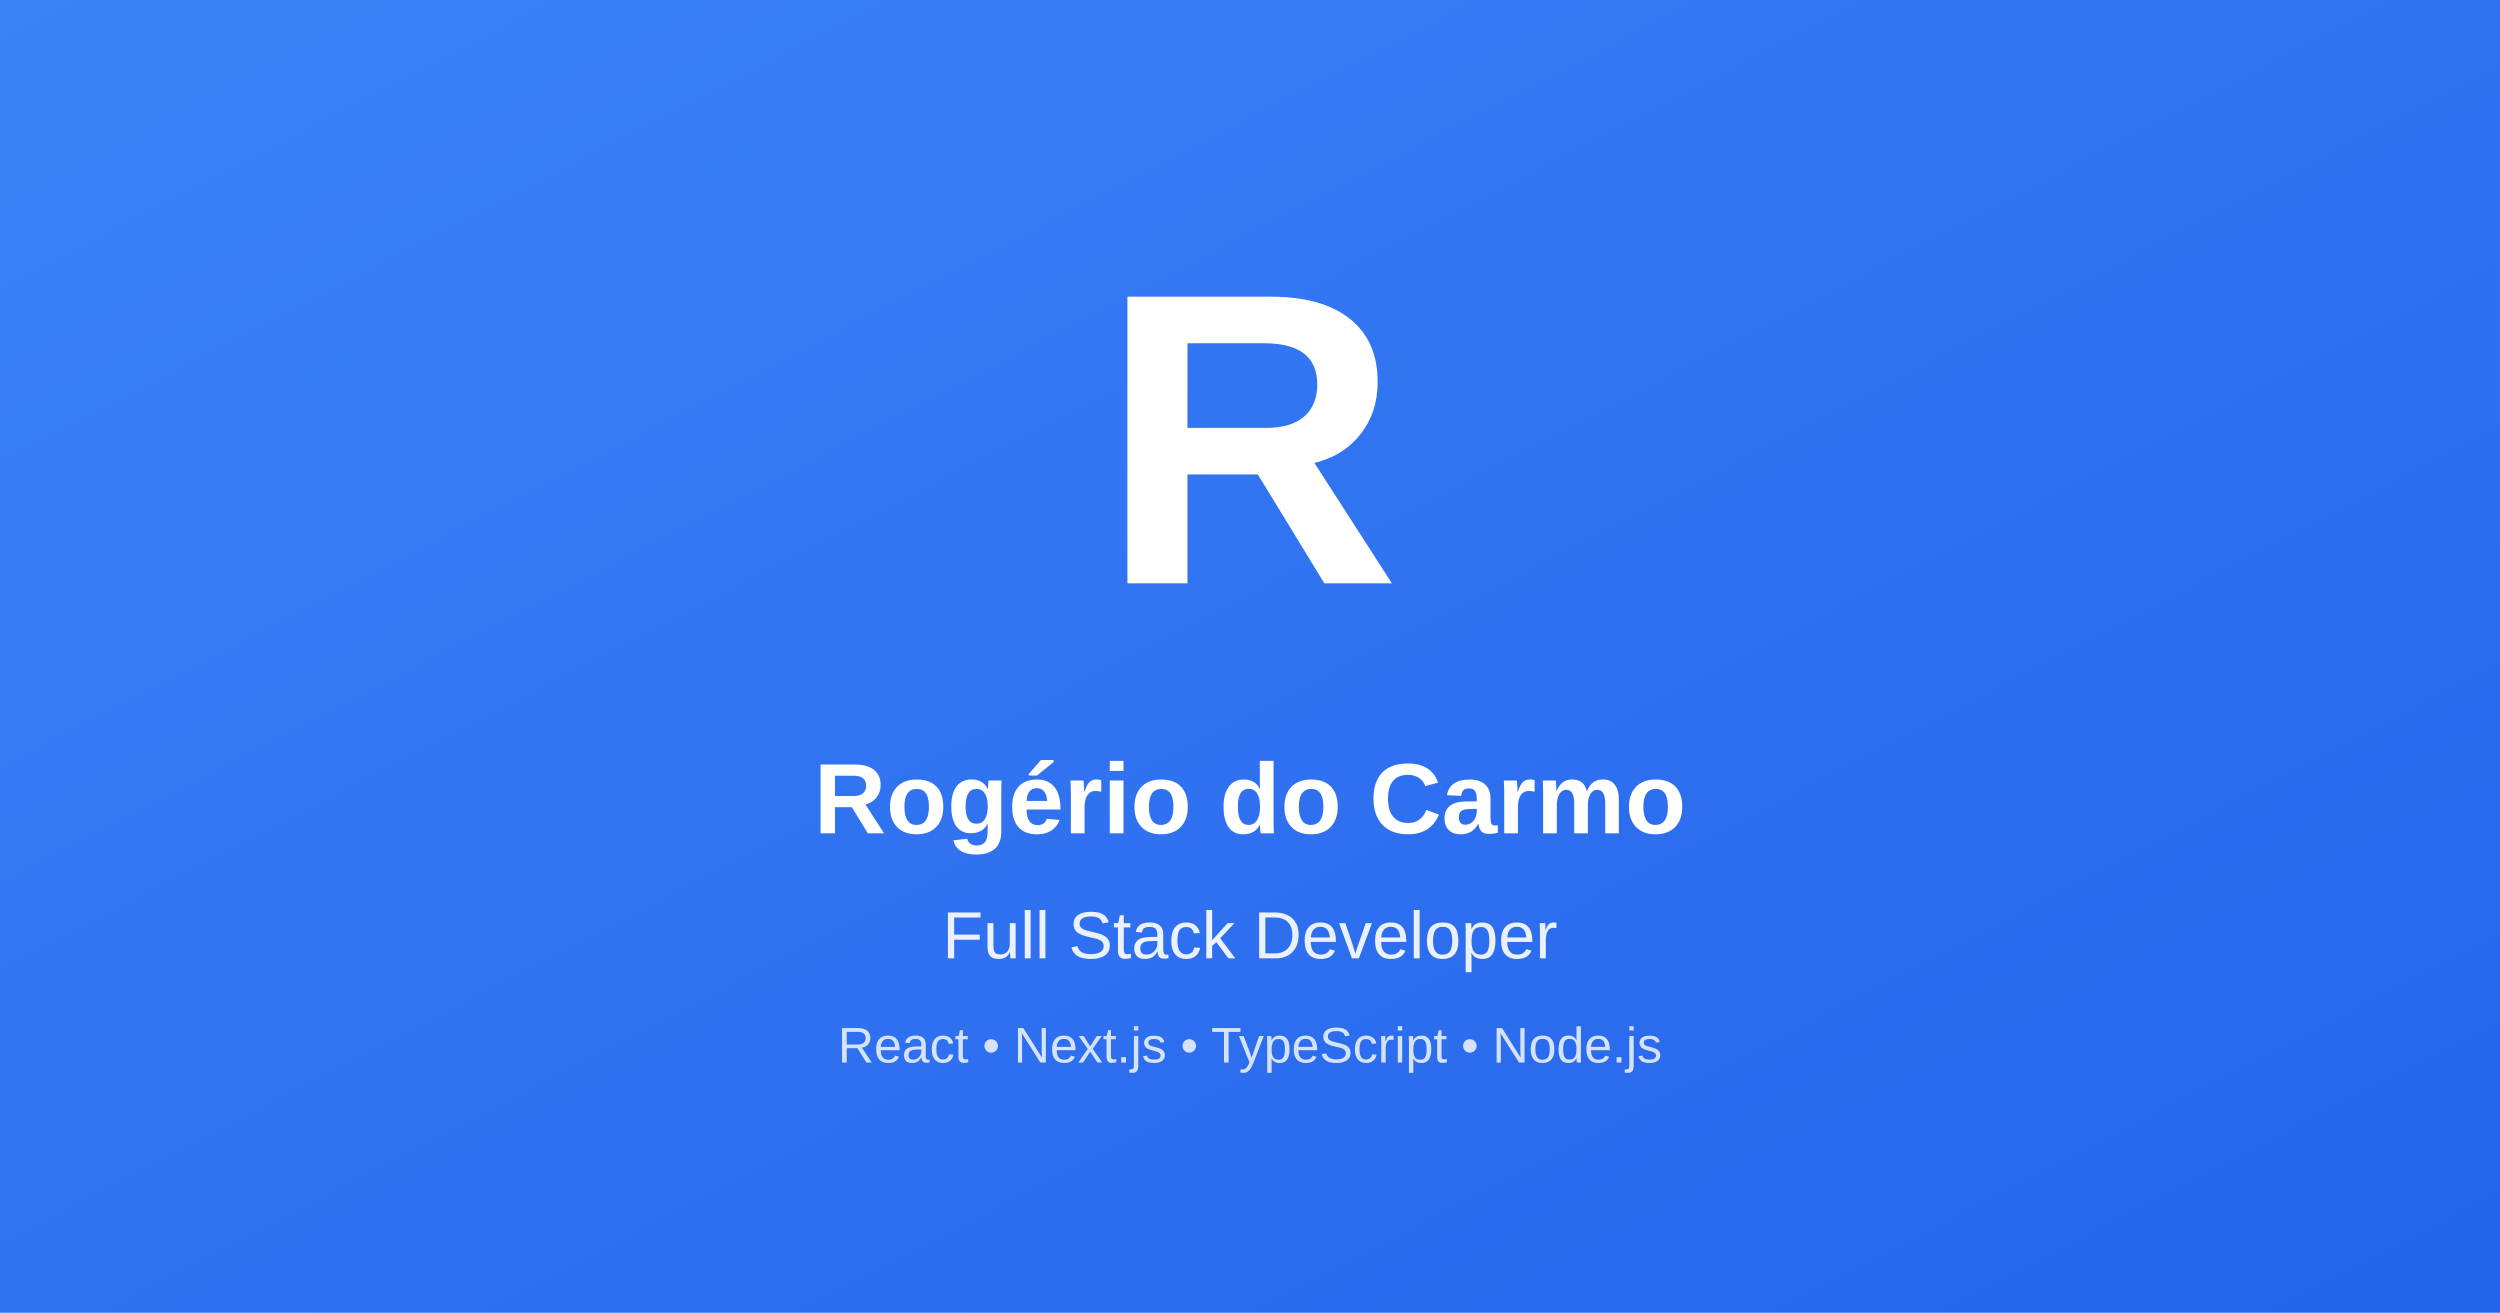
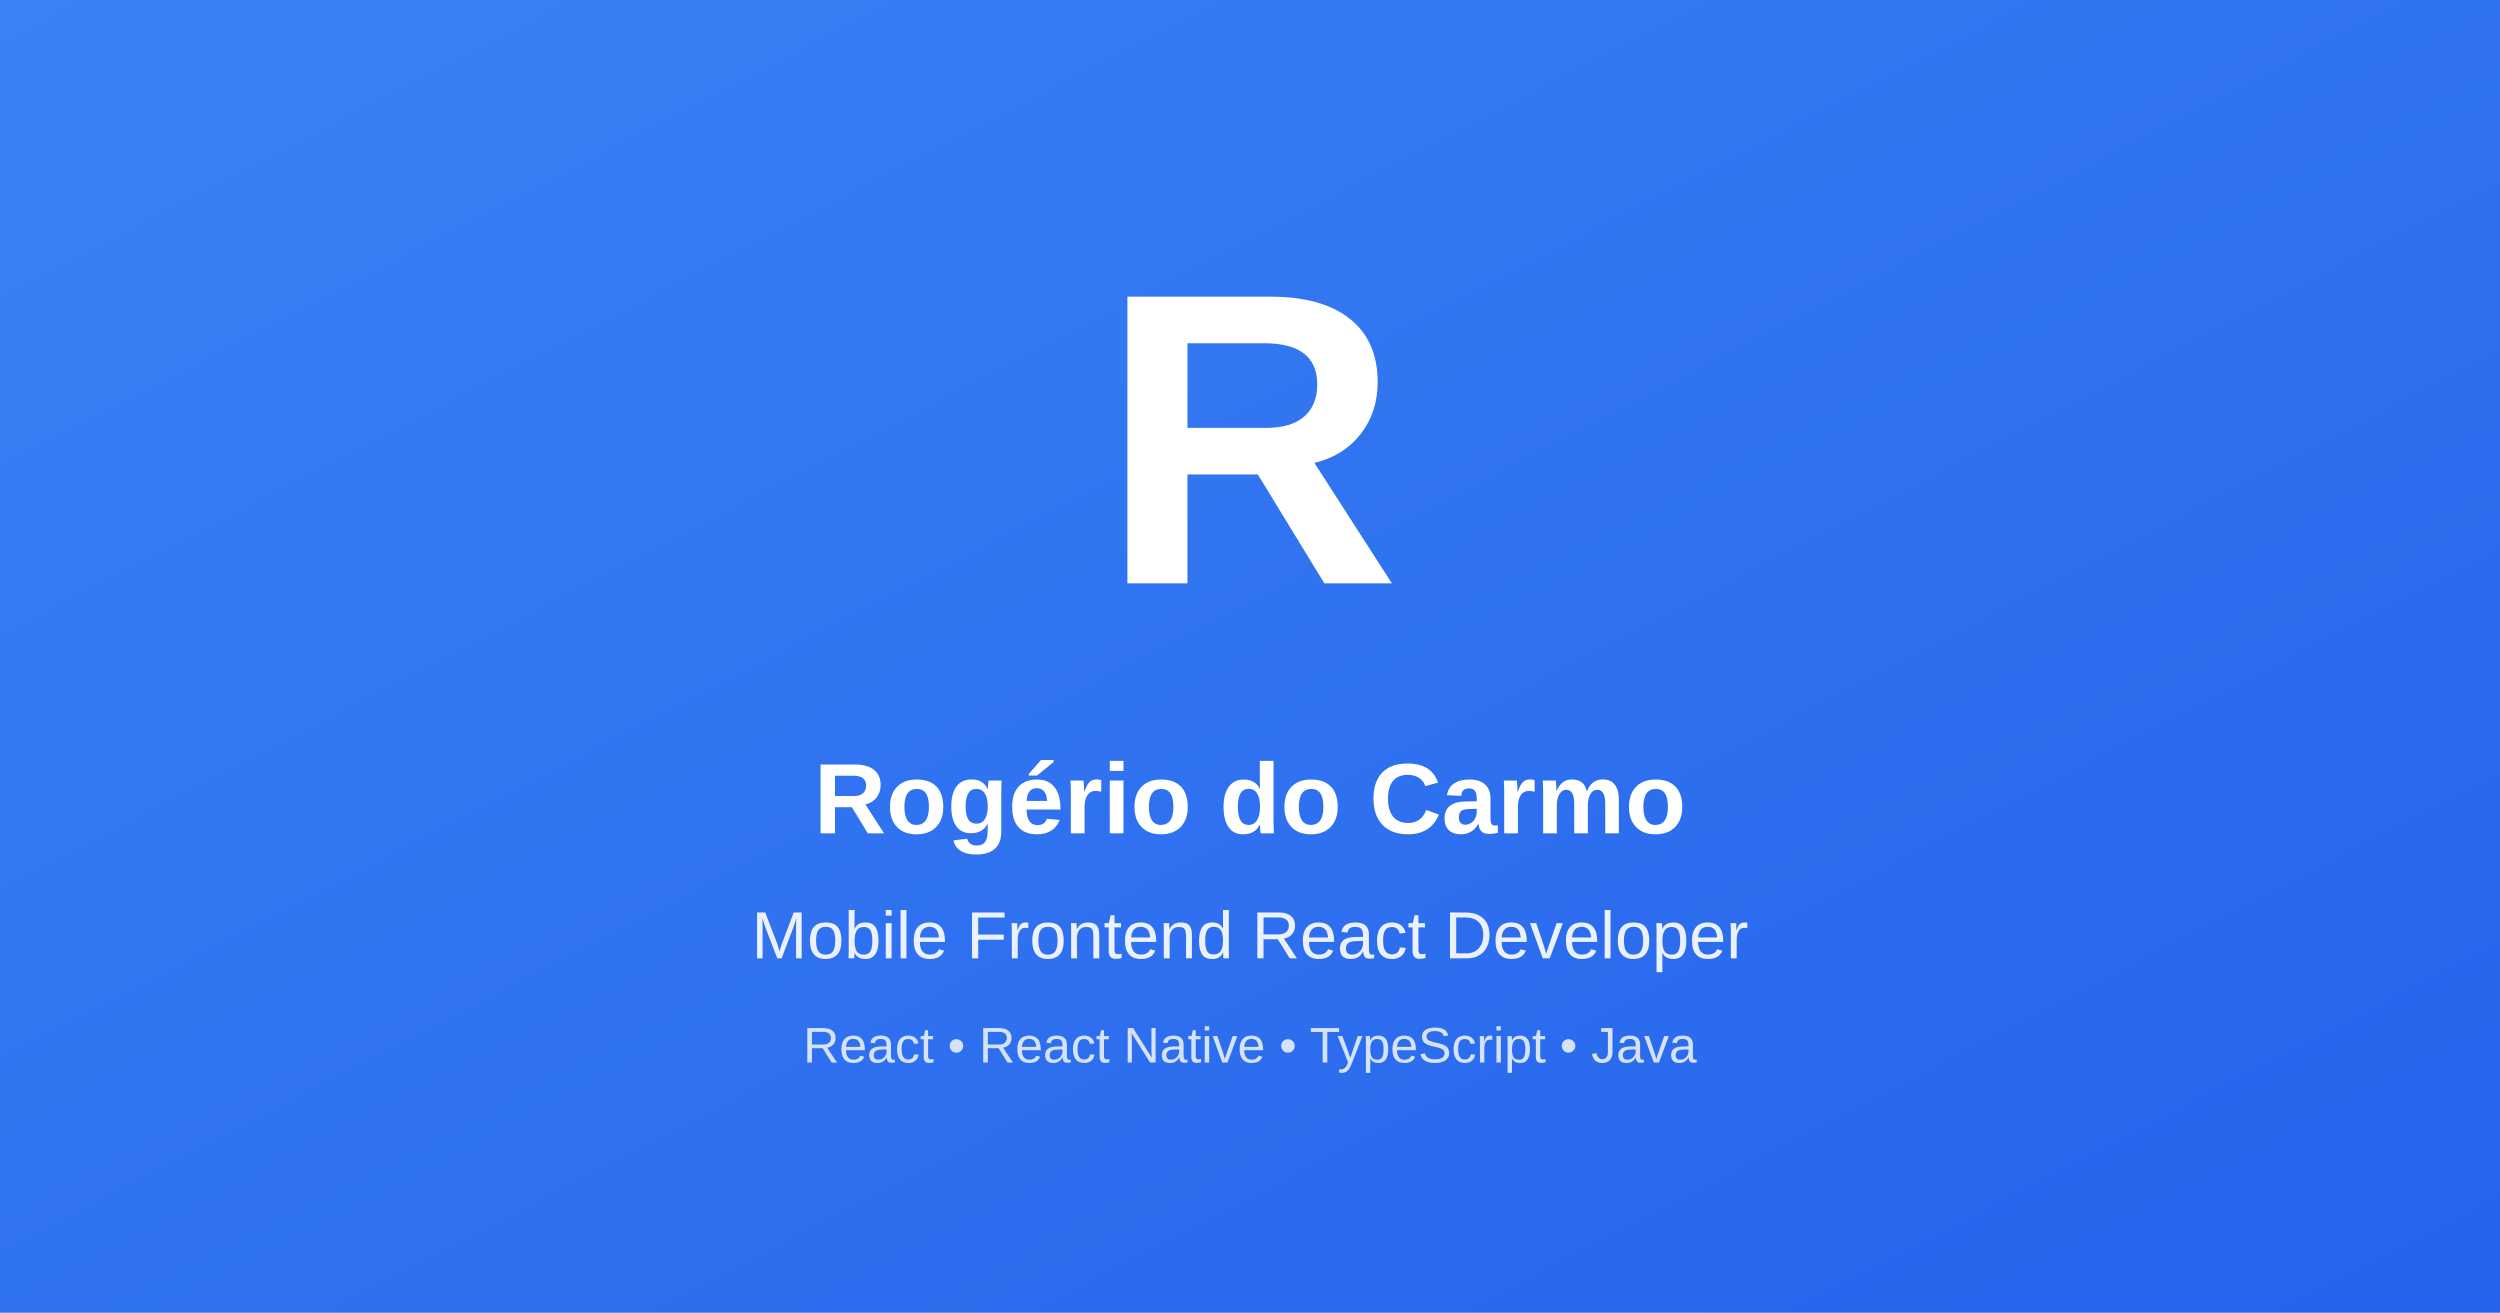
<svg xmlns="http://www.w3.org/2000/svg" viewBox="0 0 1200 630">
  <rect width="1200" height="630" fill="#3b82f6" />
  <defs>
    <linearGradient id="grad" x1="0%" y1="0%" x2="100%" y2="100%">
      <stop offset="0%" style="stop-color:#3b82f6;stop-opacity:1" />
      <stop offset="100%" style="stop-color:#2563eb;stop-opacity:1" />
    </linearGradient>
  </defs>
  <rect width="1200" height="630" fill="url(#grad)" />
  <text x="600" y="280" font-size="200" text-anchor="middle" fill="white" font-family="Arial, sans-serif" font-weight="bold">R</text>
  <text x="600" y="400" font-size="48" text-anchor="middle" fill="white" font-family="Arial, sans-serif" font-weight="600">Rogério do Carmo</text>
-   <text x="600" y="460" font-size="32" text-anchor="middle" fill="rgba(255,255,255,0.9)" font-family="Arial, sans-serif">Full Stack Developer</text>
-   <text x="600" y="510" font-size="24" text-anchor="middle" fill="rgba(255,255,255,0.8)" font-family="Arial, sans-serif">React • Next.js • TypeScript • Node.js</text>
+   <text x="600" y="460" font-size="32" text-anchor="middle" fill="rgba(255,255,255,0.9)" font-family="Arial, sans-serif">Mobile Frontend React Developer</text>
+   <text x="600" y="510" font-size="24" text-anchor="middle" fill="rgba(255,255,255,0.8)" font-family="Arial, sans-serif">React • React Native • TypeScript • Java</text>
</svg>
